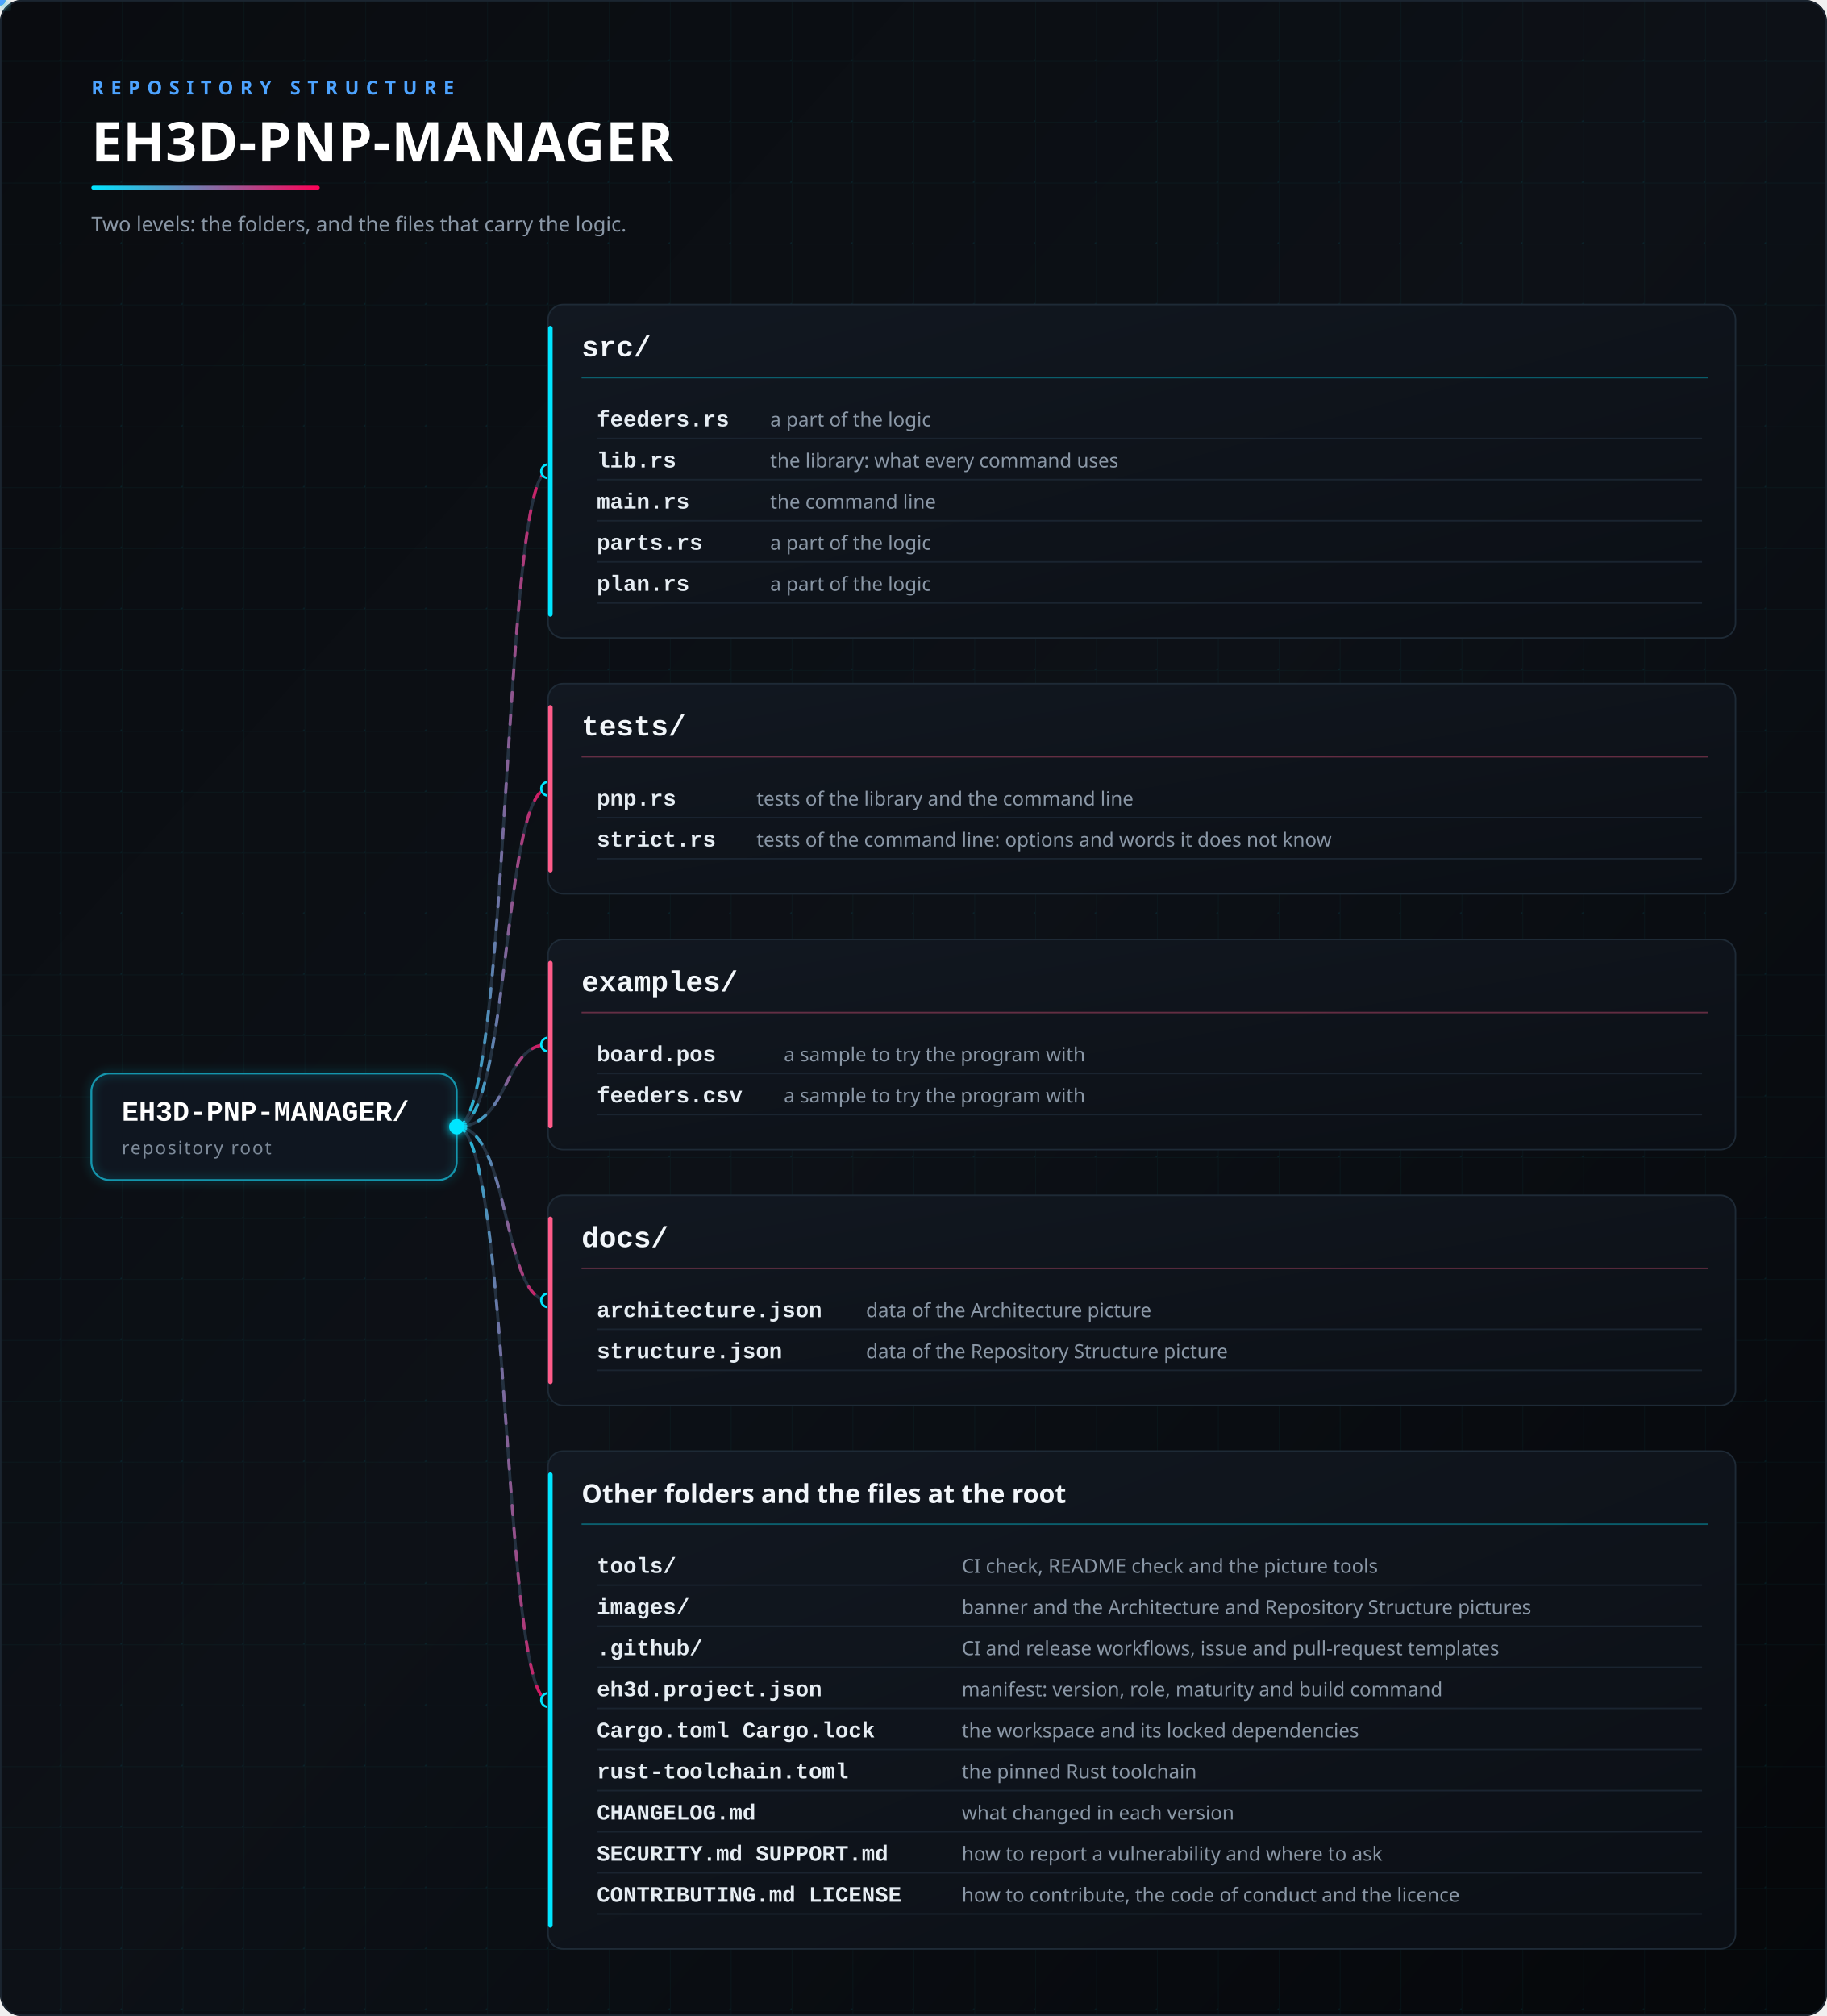
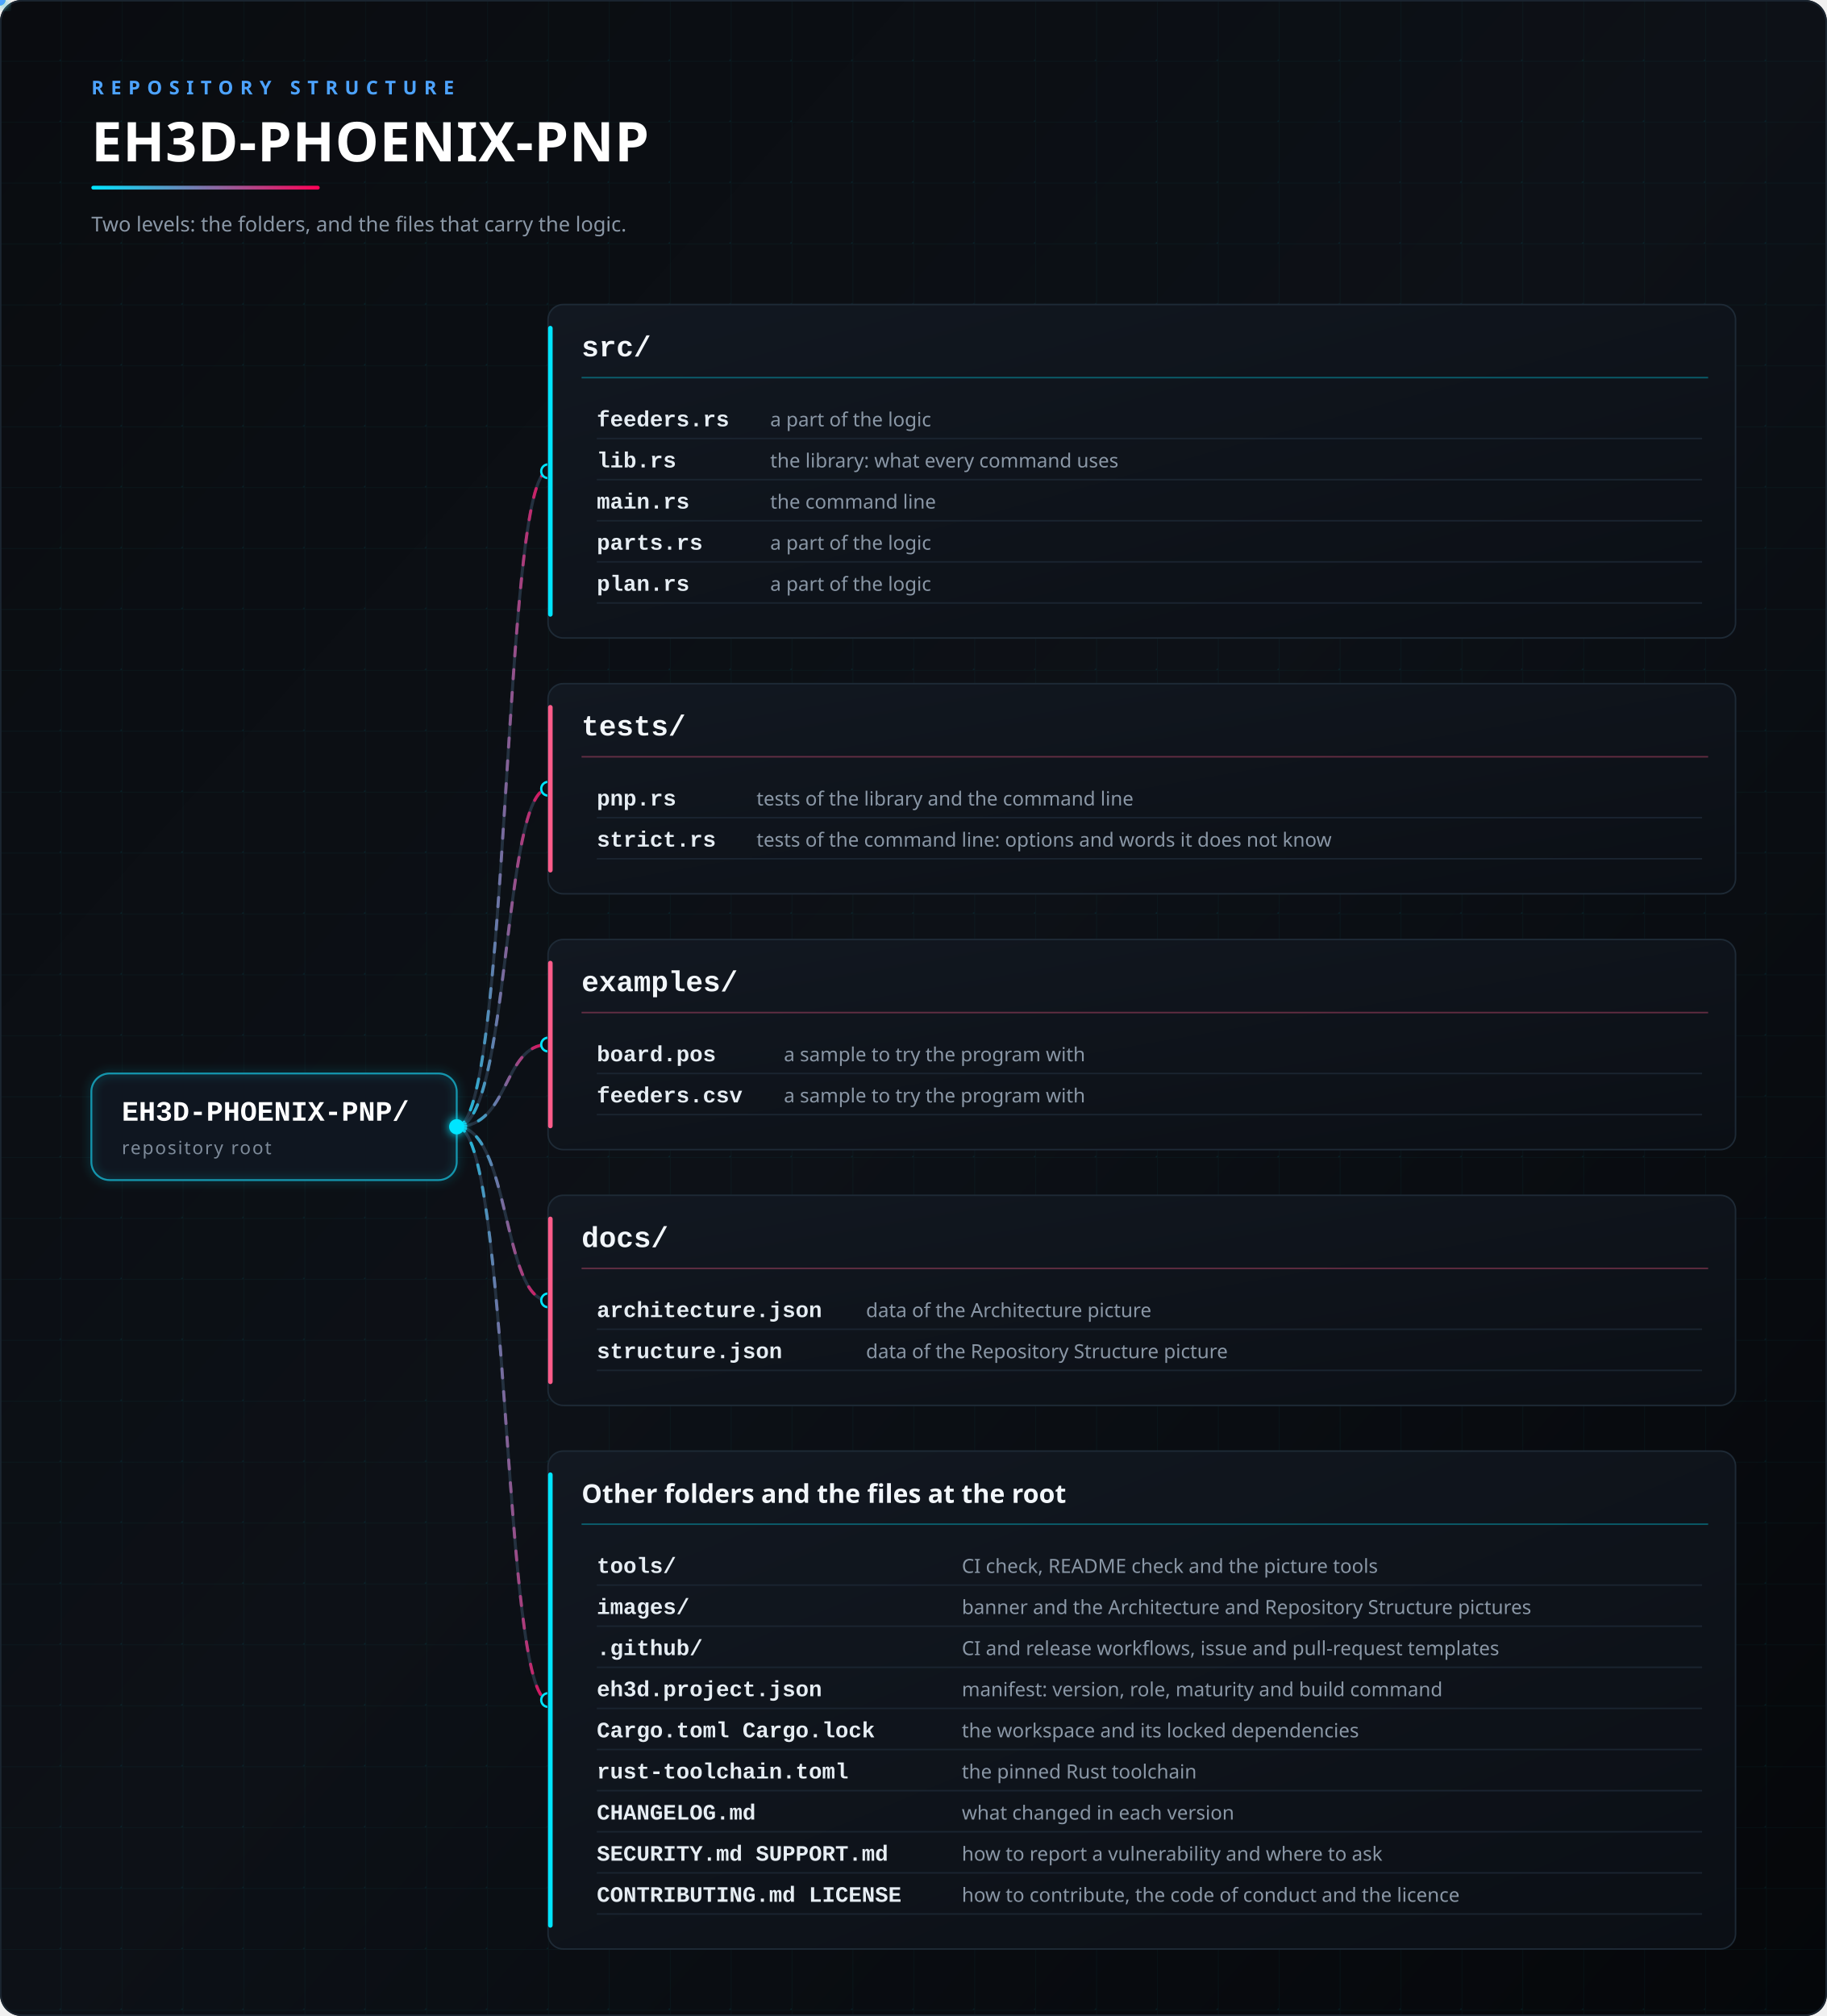
<svg xmlns="http://www.w3.org/2000/svg" viewBox="0 0 1200 1324" width="100%" role="img" aria-labelledby="t d">
  <defs>
    <linearGradient id="bg" x1="0" y1="0" x2="1" y2="1">
      <stop offset="0" stop-color="#0A0C10" />
      <stop offset="0.5" stop-color="#0D1117" />
      <stop offset="1" stop-color="#05070A" />
    </linearGradient>
    <linearGradient id="card" x1="0" y1="0" x2="1" y2="1">
      <stop offset="0" stop-color="#121821" />
      <stop offset="1" stop-color="#0B0F15" />
    </linearGradient>
    <linearGradient id="line" x1="0" y1="0" x2="1" y2="0">
      <stop offset="0" stop-color="#00E5FF" />
      <stop offset="1" stop-color="#FF0055" />
    </linearGradient>
    <filter id="glow" x="-50%" y="-50%" width="200%" height="200%">
      <feGaussianBlur stdDeviation="3" result="b" />
      <feMerge>
        <feMergeNode in="b" />
        <feMergeNode in="SourceGraphic" />
      </feMerge>
    </filter>
    <pattern id="grid" width="40" height="40" patternUnits="userSpaceOnUse">
      <path d="M40 0H0V40" fill="none" stroke="#00E5FF" stroke-opacity="0.035" />
      <circle cx="40" cy="40" r="1" fill="#00E5FF" fill-opacity="0.09" />
    </pattern>
  </defs>
  <rect width="1200" height="1324" rx="14" fill="url(#bg)" />
  <rect width="1200" height="1324" rx="14" fill="url(#grid)" />
  <rect x="0.5" y="0.5" width="1199" height="1323" rx="14" fill="none" stroke="#1B2530" />
  <text x="60" y="62" font-family="'Segoe UI','Noto Sans','Noto Sans CJK SC','Microsoft YaHei','Yu Gothic','Helvetica Neue',Helvetica,Arial,sans-serif" font-size="12.5" font-weight="600" fill="#4DA3FF" text-anchor="start" letter-spacing="4.5">REPOSITORY STRUCTURE</text>
-   <text x="60" y="106" font-family="'Segoe UI','Noto Sans','Noto Sans CJK SC','Microsoft YaHei','Yu Gothic','Helvetica Neue',Helvetica,Arial,sans-serif" font-size="36" font-weight="700" fill="#FFFFFF" text-anchor="start" letter-spacing="0.5">EH3D-PNP-MANAGER</text>
+   <text x="60" y="106" font-family="'Segoe UI','Noto Sans','Noto Sans CJK SC','Microsoft YaHei','Yu Gothic','Helvetica Neue',Helvetica,Arial,sans-serif" font-size="36" font-weight="700" fill="#FFFFFF" text-anchor="start" letter-spacing="0.5">EH3D-PHOENIX-PNP</text>
  <rect x="60" y="122" width="150" height="2.5" rx="1.25" fill="url(#line)">
    <animate attributeName="width" values="40;150;150" keyTimes="0;0.4;1" dur="3s" repeatCount="indefinite" />
  </rect>
  <text x="60" y="152" font-family="'Segoe UI','Noto Sans','Noto Sans CJK SC','Microsoft YaHei','Yu Gothic','Helvetica Neue',Helvetica,Arial,sans-serif" font-size="13.5" font-weight="400" fill="#8A97A6" text-anchor="start">Two levels: the folders, and the files that carry the logic.</text>
  <path id="c0" d="M300,740 C335,740 330,309.5 360,309.5" fill="none" stroke="#243140" stroke-width="2" />
  <path d="M300,740 C335,740 330,309.5 360,309.5" fill="none" stroke="url(#line)" stroke-width="2" stroke-linecap="round" stroke-dasharray="6 9" opacity="0.9">
    <animate attributeName="stroke-dashoffset" from="0" to="-30" dur="1.6s" repeatCount="indefinite" />
  </path>
  <circle cx="360" cy="309.5" r="4.5" fill="#0D1117" stroke="#00E5FF" stroke-width="1.5" />
  <path id="c1" d="M300,740 C335,740 330,518 360,518" fill="none" stroke="#243140" stroke-width="2" />
  <path d="M300,740 C335,740 330,518 360,518" fill="none" stroke="url(#line)" stroke-width="2" stroke-linecap="round" stroke-dasharray="6 9" opacity="0.9">
    <animate attributeName="stroke-dashoffset" from="0" to="-30" dur="1.6s" repeatCount="indefinite" />
  </path>
  <circle cx="360" cy="518" r="4.5" fill="#0D1117" stroke="#00E5FF" stroke-width="1.5" />
  <path id="c2" d="M300,740 C335,740 330,686 360,686" fill="none" stroke="#243140" stroke-width="2" />
  <path d="M300,740 C335,740 330,686 360,686" fill="none" stroke="url(#line)" stroke-width="2" stroke-linecap="round" stroke-dasharray="6 9" opacity="0.9">
    <animate attributeName="stroke-dashoffset" from="0" to="-30" dur="1.6s" repeatCount="indefinite" />
  </path>
  <circle cx="360" cy="686" r="4.5" fill="#0D1117" stroke="#00E5FF" stroke-width="1.5" />
  <path id="c3" d="M300,740 C335,740 330,854 360,854" fill="none" stroke="#243140" stroke-width="2" />
  <path d="M300,740 C335,740 330,854 360,854" fill="none" stroke="url(#line)" stroke-width="2" stroke-linecap="round" stroke-dasharray="6 9" opacity="0.9">
    <animate attributeName="stroke-dashoffset" from="0" to="-30" dur="1.6s" repeatCount="indefinite" />
  </path>
  <circle cx="360" cy="854" r="4.5" fill="#0D1117" stroke="#00E5FF" stroke-width="1.5" />
  <path id="c4" d="M300,740 C335,740 330,1116.5 360,1116.5" fill="none" stroke="#243140" stroke-width="2" />
  <path d="M300,740 C335,740 330,1116.5 360,1116.5" fill="none" stroke="url(#line)" stroke-width="2" stroke-linecap="round" stroke-dasharray="6 9" opacity="0.9">
    <animate attributeName="stroke-dashoffset" from="0" to="-30" dur="1.6s" repeatCount="indefinite" />
  </path>
  <circle cx="360" cy="1116.5" r="4.5" fill="#0D1117" stroke="#00E5FF" stroke-width="1.5" />
  <circle r="3.5" fill="#00E5FF" filter="url(#glow)">
    <animateMotion dur="3.4s" repeatCount="indefinite">
      <mpath href="#c0" />
    </animateMotion>
  </circle>
  <circle r="3.5" fill="#4DA3FF" filter="url(#glow)">
    <animateMotion dur="4.2s" repeatCount="indefinite">
      <mpath href="#c1" />
    </animateMotion>
  </circle>
  <circle r="3.5" fill="#FFB300" filter="url(#glow)">
    <animateMotion dur="5.0s" repeatCount="indefinite">
      <mpath href="#c2" />
    </animateMotion>
  </circle>
  <circle r="3.5" fill="#00E5FF" filter="url(#glow)">
    <animateMotion dur="5.8s" repeatCount="indefinite">
      <mpath href="#c3" />
    </animateMotion>
  </circle>
  <circle r="3.5" fill="#4DA3FF" filter="url(#glow)">
    <animateMotion dur="6.6s" repeatCount="indefinite">
      <mpath href="#c4" />
    </animateMotion>
  </circle>
  <rect x="60" y="705" width="240" height="70" rx="12" fill="#0F1620" stroke="#2A3A4C" stroke-width="1.2" />
  <rect x="60" y="705" width="240" height="70" rx="12" fill="none" stroke="#00E5FF" stroke-opacity="0.5" stroke-width="1.2" filter="url(#glow)">
    <animate attributeName="stroke-opacity" values="0.15;0.6;0.15" dur="3.6s" repeatCount="indefinite" />
  </rect>
-   <text x="80" y="736" font-family="'JetBrains Mono','Cascadia Code','SFMono-Regular',Consolas,'Liberation Mono',monospace" font-size="18.5" font-weight="700" fill="#FFFFFF" text-anchor="start">EH3D-PNP-MANAGER/</text>
+   <text x="80" y="736" font-family="'JetBrains Mono','Cascadia Code','SFMono-Regular',Consolas,'Liberation Mono',monospace" font-size="18.5" font-weight="700" fill="#FFFFFF" text-anchor="start">EH3D-PHOENIX-PNP/</text>
  <text x="80" y="758" font-family="'Segoe UI','Noto Sans','Noto Sans CJK SC','Microsoft YaHei','Yu Gothic','Helvetica Neue',Helvetica,Arial,sans-serif" font-size="12" font-weight="400" fill="#7D8A99" text-anchor="start" letter-spacing="1">repository root</text>
  <circle cx="300" cy="740" r="5" fill="#00E5FF" filter="url(#glow)" />
  <rect x="360" y="200" width="780" height="219" rx="10" fill="url(#card)" stroke="#1E2A36" stroke-width="1" />
  <rect x="360" y="214" width="3" height="191" rx="1.5" fill="#00E5FF">
    <animate attributeName="opacity" values="0.55;1;0.55" dur="4s" begin="0s" repeatCount="indefinite" />
  </rect>
  <text x="382" y="234" font-family="'JetBrains Mono','Cascadia Code','SFMono-Regular',Consolas,'Liberation Mono',monospace" font-size="19" font-weight="700" fill="#F2F6FA" text-anchor="start">src/</text>
  <line x1="382" y1="248" x2="1122" y2="248" stroke="#00E5FF" stroke-opacity="0.35" stroke-width="1" />
  <text x="392" y="280" font-family="'JetBrains Mono','Cascadia Code','SFMono-Regular',Consolas,'Liberation Mono',monospace" font-size="14.5" font-weight="600" fill="#E6EDF3" text-anchor="start">feeders.rs</text>
  <text x="505.9" y="280" font-family="'Segoe UI','Noto Sans','Noto Sans CJK SC','Microsoft YaHei','Yu Gothic','Helvetica Neue',Helvetica,Arial,sans-serif" font-size="12.8" font-weight="400" fill="#8A97A6" text-anchor="start">a part of the logic</text>
  <line x1="392" y1="288" x2="1118" y2="288" stroke="#1A2430" stroke-width="1" />
  <text x="392" y="307" font-family="'JetBrains Mono','Cascadia Code','SFMono-Regular',Consolas,'Liberation Mono',monospace" font-size="14.5" font-weight="600" fill="#E6EDF3" text-anchor="start">lib.rs</text>
  <text x="505.9" y="307" font-family="'Segoe UI','Noto Sans','Noto Sans CJK SC','Microsoft YaHei','Yu Gothic','Helvetica Neue',Helvetica,Arial,sans-serif" font-size="12.8" font-weight="400" fill="#8A97A6" text-anchor="start">the library: what every command uses</text>
  <line x1="392" y1="315" x2="1118" y2="315" stroke="#1A2430" stroke-width="1" />
  <text x="392" y="334" font-family="'JetBrains Mono','Cascadia Code','SFMono-Regular',Consolas,'Liberation Mono',monospace" font-size="14.5" font-weight="600" fill="#E6EDF3" text-anchor="start">main.rs</text>
  <text x="505.9" y="334" font-family="'Segoe UI','Noto Sans','Noto Sans CJK SC','Microsoft YaHei','Yu Gothic','Helvetica Neue',Helvetica,Arial,sans-serif" font-size="12.8" font-weight="400" fill="#8A97A6" text-anchor="start">the command line</text>
  <line x1="392" y1="342" x2="1118" y2="342" stroke="#1A2430" stroke-width="1" />
  <text x="392" y="361" font-family="'JetBrains Mono','Cascadia Code','SFMono-Regular',Consolas,'Liberation Mono',monospace" font-size="14.5" font-weight="600" fill="#E6EDF3" text-anchor="start">parts.rs</text>
  <text x="505.9" y="361" font-family="'Segoe UI','Noto Sans','Noto Sans CJK SC','Microsoft YaHei','Yu Gothic','Helvetica Neue',Helvetica,Arial,sans-serif" font-size="12.8" font-weight="400" fill="#8A97A6" text-anchor="start">a part of the logic</text>
  <line x1="392" y1="369" x2="1118" y2="369" stroke="#1A2430" stroke-width="1" />
  <text x="392" y="388" font-family="'JetBrains Mono','Cascadia Code','SFMono-Regular',Consolas,'Liberation Mono',monospace" font-size="14.5" font-weight="600" fill="#E6EDF3" text-anchor="start">plan.rs</text>
  <text x="505.9" y="388" font-family="'Segoe UI','Noto Sans','Noto Sans CJK SC','Microsoft YaHei','Yu Gothic','Helvetica Neue',Helvetica,Arial,sans-serif" font-size="12.8" font-weight="400" fill="#8A97A6" text-anchor="start">a part of the logic</text>
  <line x1="392" y1="396" x2="1118" y2="396" stroke="#1A2430" stroke-width="1" />
  <rect x="360" y="449" width="780" height="138" rx="10" fill="url(#card)" stroke="#1E2A36" stroke-width="1" />
  <rect x="360" y="463" width="3" height="110" rx="1.5" fill="#FF5C8A">
    <animate attributeName="opacity" values="0.55;1;0.55" dur="4s" begin="0.6s" repeatCount="indefinite" />
  </rect>
  <text x="382" y="483" font-family="'JetBrains Mono','Cascadia Code','SFMono-Regular',Consolas,'Liberation Mono',monospace" font-size="19" font-weight="700" fill="#F2F6FA" text-anchor="start">tests/</text>
  <line x1="382" y1="497" x2="1122" y2="497" stroke="#FF5C8A" stroke-opacity="0.35" stroke-width="1" />
  <text x="392" y="529" font-family="'JetBrains Mono','Cascadia Code','SFMono-Regular',Consolas,'Liberation Mono',monospace" font-size="14.5" font-weight="600" fill="#E6EDF3" text-anchor="start">pnp.rs</text>
  <text x="496.91" y="529" font-family="'Segoe UI','Noto Sans','Noto Sans CJK SC','Microsoft YaHei','Yu Gothic','Helvetica Neue',Helvetica,Arial,sans-serif" font-size="12.8" font-weight="400" fill="#8A97A6" text-anchor="start">tests of the library and the command line</text>
  <line x1="392" y1="537" x2="1118" y2="537" stroke="#1A2430" stroke-width="1" />
  <text x="392" y="556" font-family="'JetBrains Mono','Cascadia Code','SFMono-Regular',Consolas,'Liberation Mono',monospace" font-size="14.5" font-weight="600" fill="#E6EDF3" text-anchor="start">strict.rs</text>
  <text x="496.91" y="556" font-family="'Segoe UI','Noto Sans','Noto Sans CJK SC','Microsoft YaHei','Yu Gothic','Helvetica Neue',Helvetica,Arial,sans-serif" font-size="12.8" font-weight="400" fill="#8A97A6" text-anchor="start">tests of the command line: options and words it does not know</text>
  <line x1="392" y1="564" x2="1118" y2="564" stroke="#1A2430" stroke-width="1" />
  <rect x="360" y="617" width="780" height="138" rx="10" fill="url(#card)" stroke="#1E2A36" stroke-width="1" />
  <rect x="360" y="631" width="3" height="110" rx="1.5" fill="#FF5C8A">
    <animate attributeName="opacity" values="0.55;1;0.55" dur="4s" begin="1.2s" repeatCount="indefinite" />
  </rect>
  <text x="382" y="651" font-family="'JetBrains Mono','Cascadia Code','SFMono-Regular',Consolas,'Liberation Mono',monospace" font-size="19" font-weight="700" fill="#F2F6FA" text-anchor="start">examples/</text>
  <line x1="382" y1="665" x2="1122" y2="665" stroke="#FF5C8A" stroke-opacity="0.35" stroke-width="1" />
  <text x="392" y="697" font-family="'JetBrains Mono','Cascadia Code','SFMono-Regular',Consolas,'Liberation Mono',monospace" font-size="14.5" font-weight="600" fill="#E6EDF3" text-anchor="start">board.pos</text>
  <text x="514.89" y="697" font-family="'Segoe UI','Noto Sans','Noto Sans CJK SC','Microsoft YaHei','Yu Gothic','Helvetica Neue',Helvetica,Arial,sans-serif" font-size="12.8" font-weight="400" fill="#8A97A6" text-anchor="start">a sample to try the program with</text>
  <line x1="392" y1="705" x2="1118" y2="705" stroke="#1A2430" stroke-width="1" />
  <text x="392" y="724" font-family="'JetBrains Mono','Cascadia Code','SFMono-Regular',Consolas,'Liberation Mono',monospace" font-size="14.5" font-weight="600" fill="#E6EDF3" text-anchor="start">feeders.csv</text>
  <text x="514.89" y="724" font-family="'Segoe UI','Noto Sans','Noto Sans CJK SC','Microsoft YaHei','Yu Gothic','Helvetica Neue',Helvetica,Arial,sans-serif" font-size="12.8" font-weight="400" fill="#8A97A6" text-anchor="start">a sample to try the program with</text>
  <line x1="392" y1="732" x2="1118" y2="732" stroke="#1A2430" stroke-width="1" />
  <rect x="360" y="785" width="780" height="138" rx="10" fill="url(#card)" stroke="#1E2A36" stroke-width="1" />
  <rect x="360" y="799" width="3" height="110" rx="1.5" fill="#FF5C8A">
    <animate attributeName="opacity" values="0.55;1;0.55" dur="4s" begin="1.8s" repeatCount="indefinite" />
  </rect>
  <text x="382" y="819" font-family="'JetBrains Mono','Cascadia Code','SFMono-Regular',Consolas,'Liberation Mono',monospace" font-size="19" font-weight="700" fill="#F2F6FA" text-anchor="start">docs/</text>
  <line x1="382" y1="833" x2="1122" y2="833" stroke="#FF5C8A" stroke-opacity="0.35" stroke-width="1" />
  <text x="392" y="865" font-family="'JetBrains Mono','Cascadia Code','SFMono-Regular',Consolas,'Liberation Mono',monospace" font-size="14.5" font-weight="600" fill="#E6EDF3" text-anchor="start">architecture.json</text>
  <text x="568.83" y="865" font-family="'Segoe UI','Noto Sans','Noto Sans CJK SC','Microsoft YaHei','Yu Gothic','Helvetica Neue',Helvetica,Arial,sans-serif" font-size="12.8" font-weight="400" fill="#8A97A6" text-anchor="start">data of the Architecture picture</text>
  <line x1="392" y1="873" x2="1118" y2="873" stroke="#1A2430" stroke-width="1" />
  <text x="392" y="892" font-family="'JetBrains Mono','Cascadia Code','SFMono-Regular',Consolas,'Liberation Mono',monospace" font-size="14.5" font-weight="600" fill="#E6EDF3" text-anchor="start">structure.json</text>
  <text x="568.83" y="892" font-family="'Segoe UI','Noto Sans','Noto Sans CJK SC','Microsoft YaHei','Yu Gothic','Helvetica Neue',Helvetica,Arial,sans-serif" font-size="12.8" font-weight="400" fill="#8A97A6" text-anchor="start">data of the Repository Structure picture</text>
  <line x1="392" y1="900" x2="1118" y2="900" stroke="#1A2430" stroke-width="1" />
  <rect x="360" y="953" width="780" height="327" rx="10" fill="url(#card)" stroke="#1E2A36" stroke-width="1" />
  <rect x="360" y="967" width="3" height="299" rx="1.5" fill="#00E5FF">
    <animate attributeName="opacity" values="0.55;1;0.55" dur="4s" begin="2.4s" repeatCount="indefinite" />
  </rect>
  <text x="382" y="987" font-family="'Segoe UI','Noto Sans','Noto Sans CJK SC','Microsoft YaHei','Yu Gothic','Helvetica Neue',Helvetica,Arial,sans-serif" font-size="17" font-weight="700" fill="#F2F6FA" text-anchor="start">Other folders and the files at the root</text>
  <line x1="382" y1="1001" x2="1122" y2="1001" stroke="#00E5FF" stroke-opacity="0.35" stroke-width="1" />
  <text x="392" y="1033" font-family="'JetBrains Mono','Cascadia Code','SFMono-Regular',Consolas,'Liberation Mono',monospace" font-size="14.5" font-weight="600" fill="#E6EDF3" text-anchor="start">tools/</text>
  <text x="631.76" y="1033" font-family="'Segoe UI','Noto Sans','Noto Sans CJK SC','Microsoft YaHei','Yu Gothic','Helvetica Neue',Helvetica,Arial,sans-serif" font-size="12.8" font-weight="400" fill="#8A97A6" text-anchor="start">CI check, README check and the picture tools</text>
  <line x1="392" y1="1041" x2="1118" y2="1041" stroke="#1A2430" stroke-width="1" />
  <text x="392" y="1060" font-family="'JetBrains Mono','Cascadia Code','SFMono-Regular',Consolas,'Liberation Mono',monospace" font-size="14.5" font-weight="600" fill="#E6EDF3" text-anchor="start">images/</text>
  <text x="631.76" y="1060" font-family="'Segoe UI','Noto Sans','Noto Sans CJK SC','Microsoft YaHei','Yu Gothic','Helvetica Neue',Helvetica,Arial,sans-serif" font-size="12.8" font-weight="400" fill="#8A97A6" text-anchor="start">banner and the Architecture and Repository Structure pictures</text>
  <line x1="392" y1="1068" x2="1118" y2="1068" stroke="#1A2430" stroke-width="1" />
  <text x="392" y="1087" font-family="'JetBrains Mono','Cascadia Code','SFMono-Regular',Consolas,'Liberation Mono',monospace" font-size="14.5" font-weight="600" fill="#E6EDF3" text-anchor="start">.github/</text>
  <text x="631.76" y="1087" font-family="'Segoe UI','Noto Sans','Noto Sans CJK SC','Microsoft YaHei','Yu Gothic','Helvetica Neue',Helvetica,Arial,sans-serif" font-size="12.8" font-weight="400" fill="#8A97A6" text-anchor="start">CI and release workflows, issue and pull-request templates</text>
  <line x1="392" y1="1095" x2="1118" y2="1095" stroke="#1A2430" stroke-width="1" />
  <text x="392" y="1114" font-family="'JetBrains Mono','Cascadia Code','SFMono-Regular',Consolas,'Liberation Mono',monospace" font-size="14.5" font-weight="600" fill="#E6EDF3" text-anchor="start">eh3d.project.json</text>
  <text x="631.76" y="1114" font-family="'Segoe UI','Noto Sans','Noto Sans CJK SC','Microsoft YaHei','Yu Gothic','Helvetica Neue',Helvetica,Arial,sans-serif" font-size="12.8" font-weight="400" fill="#8A97A6" text-anchor="start">manifest: version, role, maturity and build command</text>
  <line x1="392" y1="1122" x2="1118" y2="1122" stroke="#1A2430" stroke-width="1" />
  <text x="392" y="1141" font-family="'JetBrains Mono','Cascadia Code','SFMono-Regular',Consolas,'Liberation Mono',monospace" font-size="14.5" font-weight="600" fill="#E6EDF3" text-anchor="start">Cargo.toml  Cargo.lock</text>
  <text x="631.76" y="1141" font-family="'Segoe UI','Noto Sans','Noto Sans CJK SC','Microsoft YaHei','Yu Gothic','Helvetica Neue',Helvetica,Arial,sans-serif" font-size="12.8" font-weight="400" fill="#8A97A6" text-anchor="start">the workspace and its locked dependencies</text>
  <line x1="392" y1="1149" x2="1118" y2="1149" stroke="#1A2430" stroke-width="1" />
  <text x="392" y="1168" font-family="'JetBrains Mono','Cascadia Code','SFMono-Regular',Consolas,'Liberation Mono',monospace" font-size="14.5" font-weight="600" fill="#E6EDF3" text-anchor="start">rust-toolchain.toml</text>
  <text x="631.76" y="1168" font-family="'Segoe UI','Noto Sans','Noto Sans CJK SC','Microsoft YaHei','Yu Gothic','Helvetica Neue',Helvetica,Arial,sans-serif" font-size="12.8" font-weight="400" fill="#8A97A6" text-anchor="start">the pinned Rust toolchain</text>
  <line x1="392" y1="1176" x2="1118" y2="1176" stroke="#1A2430" stroke-width="1" />
  <text x="392" y="1195" font-family="'JetBrains Mono','Cascadia Code','SFMono-Regular',Consolas,'Liberation Mono',monospace" font-size="14.5" font-weight="600" fill="#E6EDF3" text-anchor="start">CHANGELOG.md</text>
  <text x="631.76" y="1195" font-family="'Segoe UI','Noto Sans','Noto Sans CJK SC','Microsoft YaHei','Yu Gothic','Helvetica Neue',Helvetica,Arial,sans-serif" font-size="12.8" font-weight="400" fill="#8A97A6" text-anchor="start">what changed in each version</text>
  <line x1="392" y1="1203" x2="1118" y2="1203" stroke="#1A2430" stroke-width="1" />
  <text x="392" y="1222" font-family="'JetBrains Mono','Cascadia Code','SFMono-Regular',Consolas,'Liberation Mono',monospace" font-size="14.5" font-weight="600" fill="#E6EDF3" text-anchor="start">SECURITY.md  SUPPORT.md</text>
  <text x="631.76" y="1222" font-family="'Segoe UI','Noto Sans','Noto Sans CJK SC','Microsoft YaHei','Yu Gothic','Helvetica Neue',Helvetica,Arial,sans-serif" font-size="12.8" font-weight="400" fill="#8A97A6" text-anchor="start">how to report a vulnerability and where to ask</text>
  <line x1="392" y1="1230" x2="1118" y2="1230" stroke="#1A2430" stroke-width="1" />
  <text x="392" y="1249" font-family="'JetBrains Mono','Cascadia Code','SFMono-Regular',Consolas,'Liberation Mono',monospace" font-size="14.5" font-weight="600" fill="#E6EDF3" text-anchor="start">CONTRIBUTING.md  LICENSE</text>
  <text x="631.76" y="1249" font-family="'Segoe UI','Noto Sans','Noto Sans CJK SC','Microsoft YaHei','Yu Gothic','Helvetica Neue',Helvetica,Arial,sans-serif" font-size="12.8" font-weight="400" fill="#8A97A6" text-anchor="start">how to contribute, the code of conduct and the licence</text>
  <line x1="392" y1="1257" x2="1118" y2="1257" stroke="#1A2430" stroke-width="1" />
</svg>
